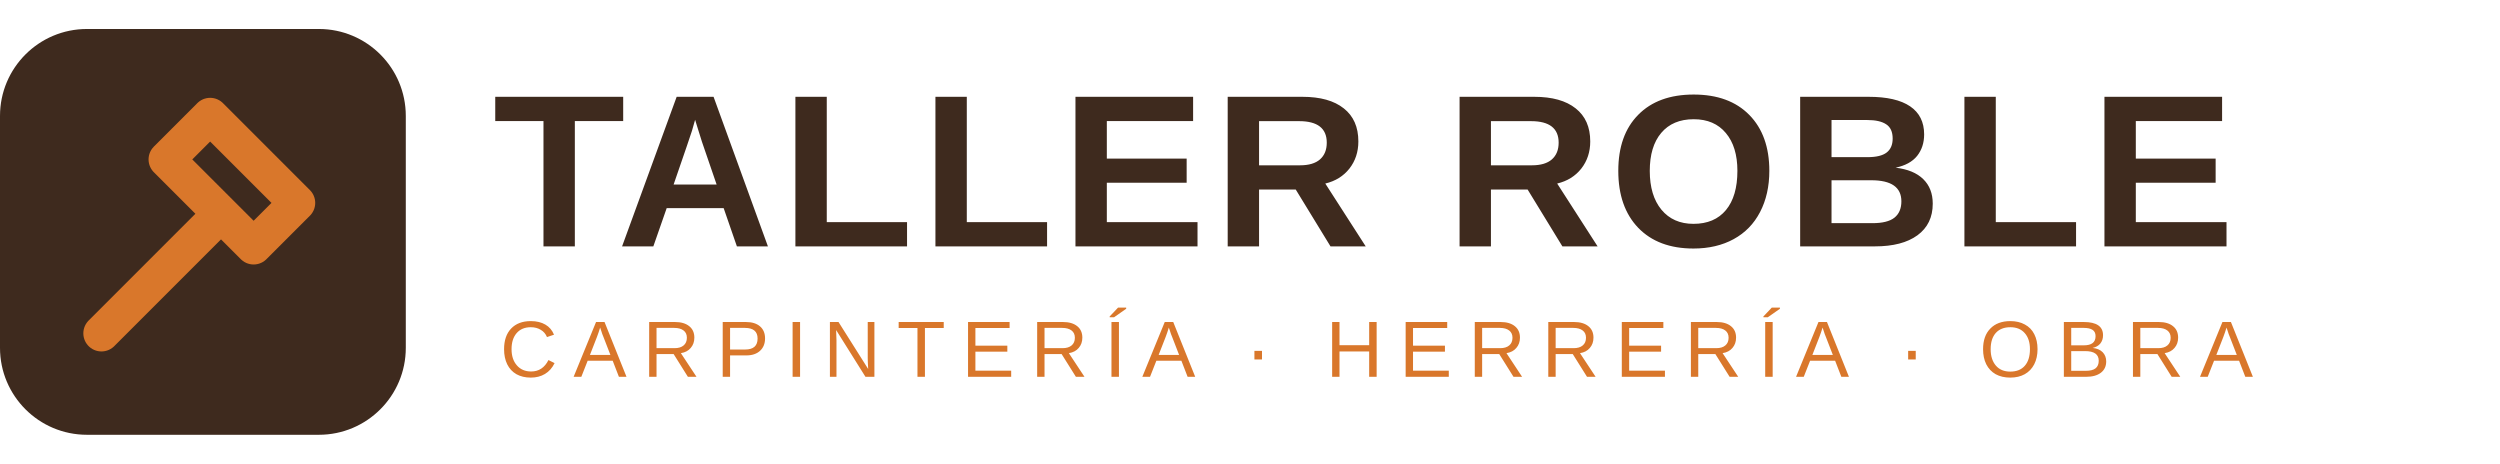
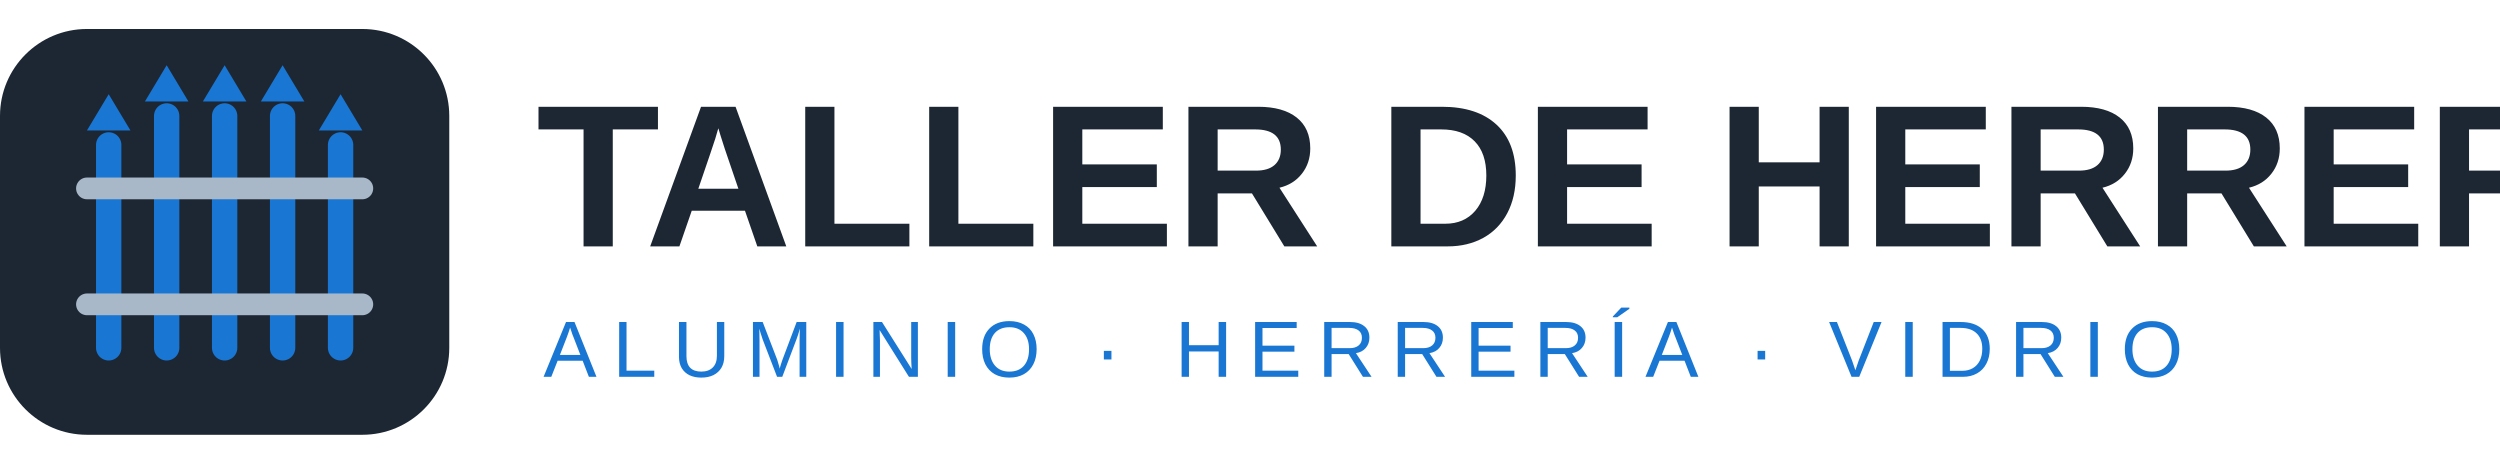
<svg xmlns="http://www.w3.org/2000/svg" viewBox="0 0 345 64" width="345" height="64">
-   <rect x="0" y="4" width="56" height="56" rx="12" fill="#3E2A1E" />
-   <path d="M14 46 L30 30 M27 26 l8 8 M23 22 l6-6 12 12-6 6z" stroke="#D9772B" stroke-width="5" stroke-linecap="round" stroke-linejoin="round" fill="none" />
-   <text x="68" y="34" font-family="Arial Narrow, Arial, Helvetica, sans-serif" font-size="30" font-weight="700" letter-spacing="1" fill="#3E2A1E">TALLER ROBLE</text>
-   <text x="69" y="52" font-family="Arial, Helvetica, sans-serif" font-size="11" letter-spacing="2.2" fill="#D9772B">CARPINTERÍA · HERRERÍA · OBRA</text>
+   <rect x="0" y="4" width="62" height="56" rx="12" fill="#1C2733" />
+   <path d="M15 20 V48 M23 16 V48 M31 16 V48 M39 16 V48 M47 20 V48" stroke="#1976D2" stroke-width="3.5" stroke-linecap="round" fill="none" />
+   <path d="M12 26 H50 M12 42 H50" stroke="#A9B8C8" stroke-width="3" stroke-linecap="round" fill="none" />
+   <path d="M15 13 l-3 5 h6z M23 9 l-3 5 h6z M31 9 l-3 5 h6z M39 9 l-3 5 h6z M47 13 l-3 5 h6z" fill="#1976D2" />
+   <text x="74" y="34" textLength="268" lengthAdjust="spacingAndGlyphs" font-family="Arial Narrow, Arial, Helvetica, sans-serif" font-size="28" font-weight="700" fill="#1C2733">TALLER DE HERRERÍA</text>
+   <text x="75" y="52" font-family="Arial, Helvetica, sans-serif" font-size="11" letter-spacing="2.2" fill="#1976D2">ALUMINIO · HERRERÍA · VIDRIO</text>
</svg>
